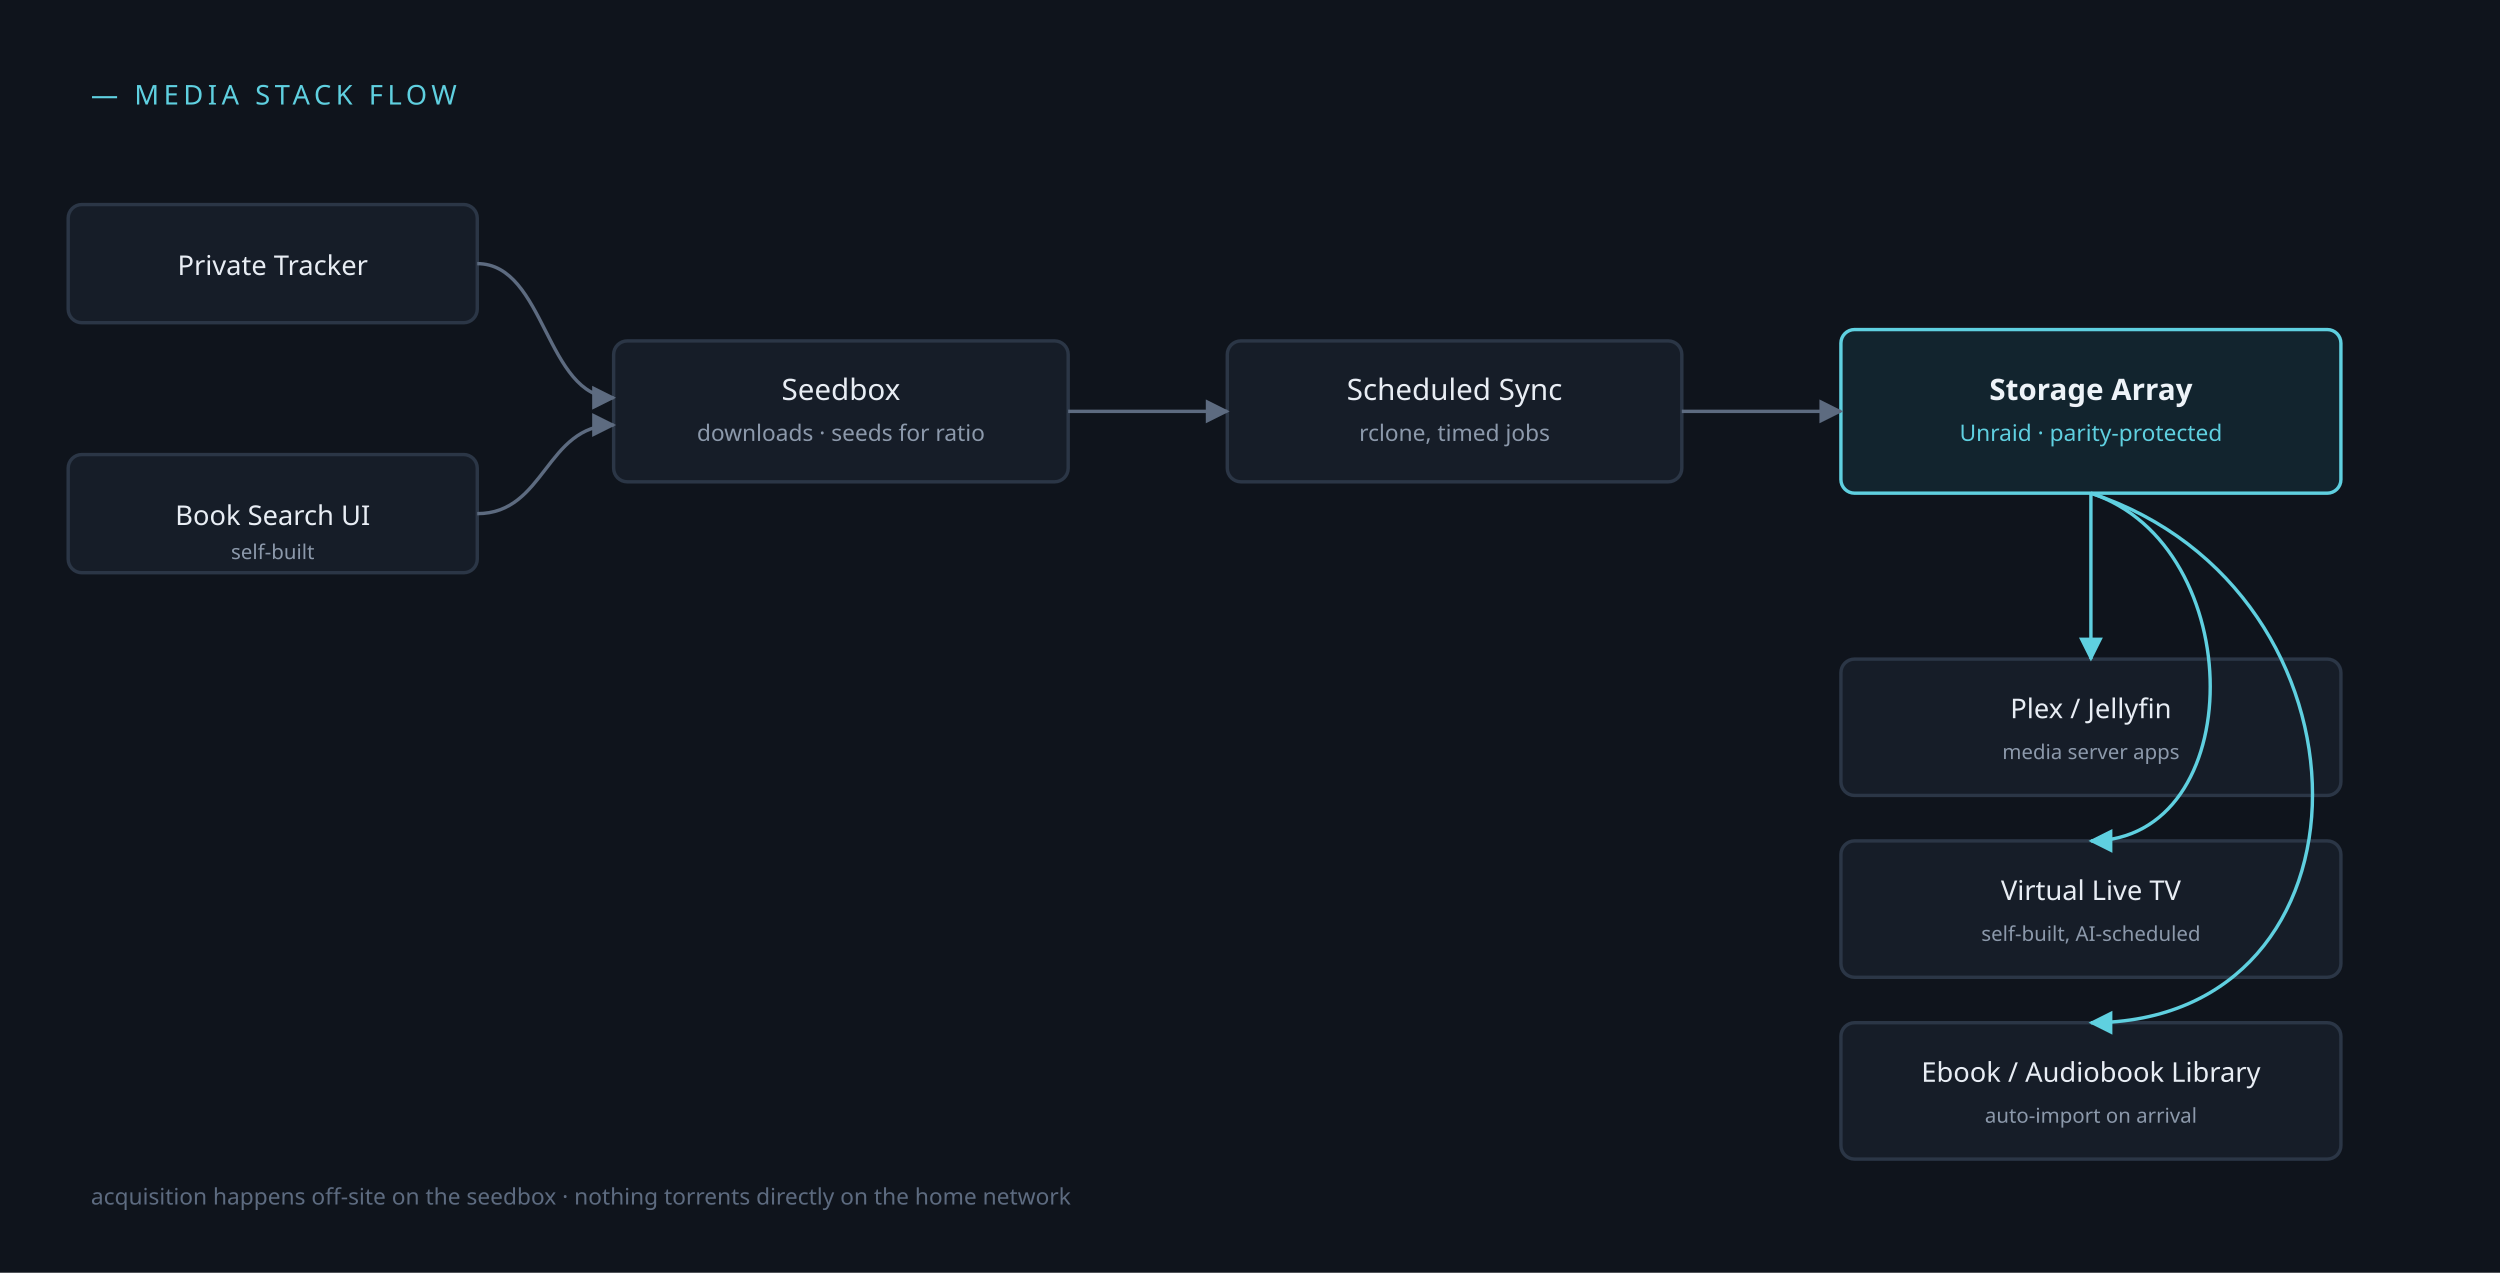
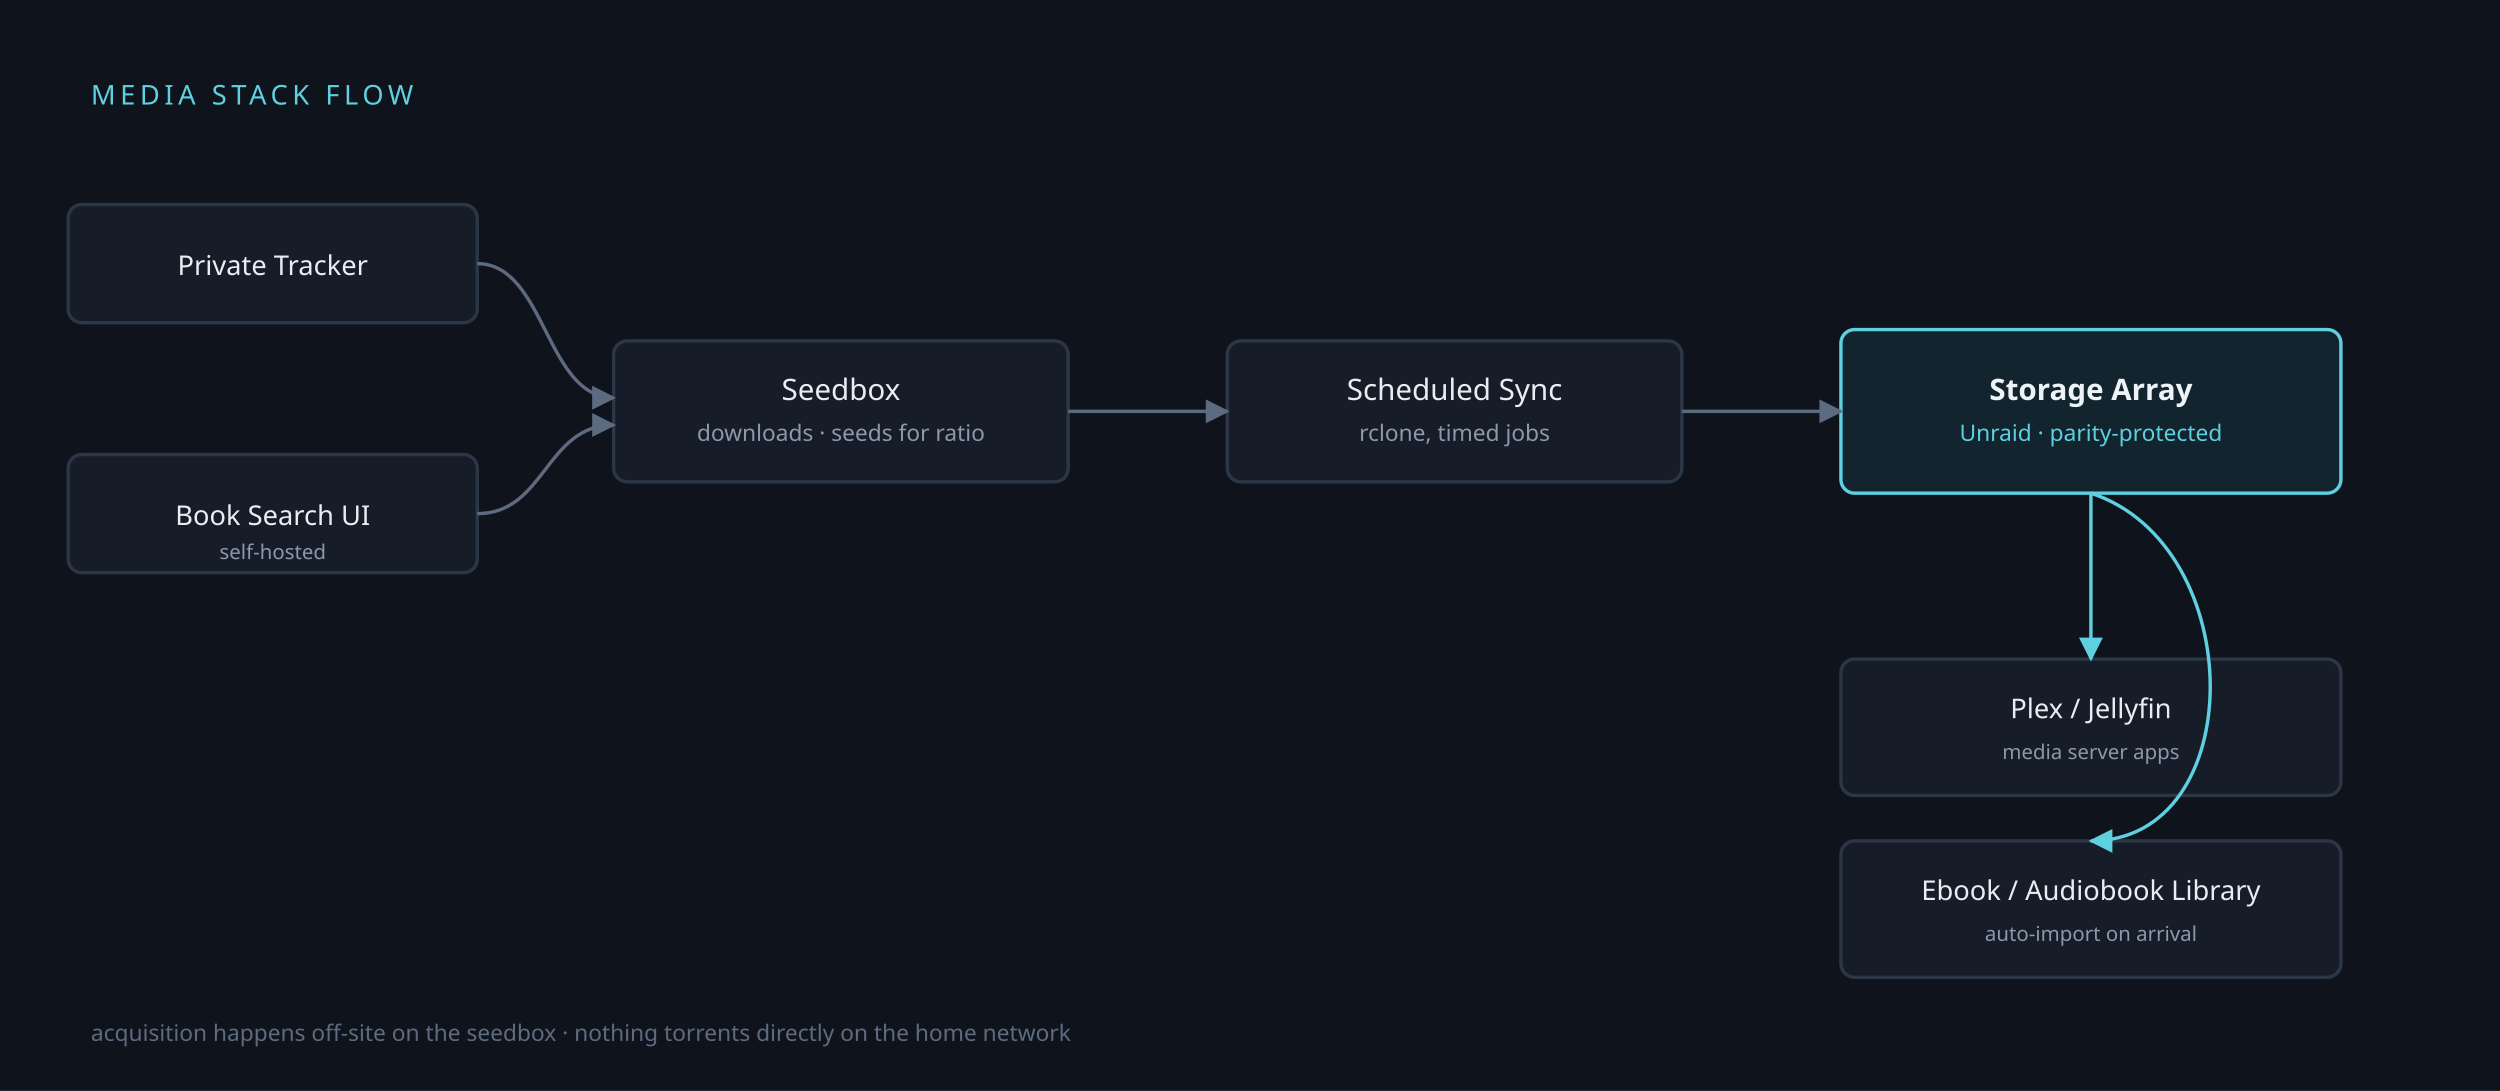
- <svg xmlns="http://www.w3.org/2000/svg" viewBox="0 0 1100 560" font-family="'Albert Sans', system-ui, sans-serif">
+ <svg xmlns="http://www.w3.org/2000/svg" viewBox="0 0 1100 480" font-family="'Albert Sans', system-ui, sans-serif">
  <defs>
    <marker id="arrow2" viewBox="0 0 10 10" refX="9" refY="5" markerWidth="7" markerHeight="7" orient="auto-start-reverse">
      <path d="M0,0 L10,5 L0,10 z" fill="#5d6b80" />
    </marker>
    <marker id="arrowGold2" viewBox="0 0 10 10" refX="9" refY="5" markerWidth="7" markerHeight="7" orient="auto-start-reverse">
      <path d="M0,0 L10,5 L0,10 z" fill="#5fd0e0" />
    </marker>
  </defs>
-   <rect width="1100" height="560" fill="#0f141c" />
-   <text x="40" y="46" fill="#5fd0e0" font-size="12" letter-spacing="2">— MEDIA STACK FLOW</text>
+   <rect width="1100" height="480" fill="#0f141c" />
+   <text x="40" y="46" fill="#5fd0e0" font-size="12" letter-spacing="2">MEDIA STACK FLOW</text>
  <text x="40" y="118" fill="#8c99ab" font-size="10" letter-spacing="1">VIDEO</text>
  <text x="40" y="228" fill="#8c99ab" font-size="10" letter-spacing="1">BOOKS</text>
  <rect x="30" y="90" width="180" height="52" rx="6" fill="#161d28" stroke="#2b3646" stroke-width="1.5" />
  <text x="120" y="121" text-anchor="middle" fill="#e8edf4" font-size="12">Private Tracker</text>
  <rect x="30" y="200" width="180" height="52" rx="6" fill="#161d28" stroke="#2b3646" stroke-width="1.5" />
  <text x="120" y="231" text-anchor="middle" fill="#e8edf4" font-size="12">Book Search UI</text>
-   <text x="120" y="246" text-anchor="middle" fill="#8c99ab" font-size="9">self-built</text>
+   <text x="120" y="246" text-anchor="middle" fill="#8c99ab" font-size="9">self-hosted</text>
  <rect x="270" y="150" width="200" height="62" rx="6" fill="#161d28" stroke="#2b3646" stroke-width="1.5" />
  <text x="370" y="176" text-anchor="middle" fill="#e8edf4" font-size="13">Seedbox</text>
  <text x="370" y="194" text-anchor="middle" fill="#8c99ab" font-size="10">downloads · seeds for ratio</text>
  <path d="M210,116 C240,116 240,175 270,175" fill="none" stroke="#5d6b80" stroke-width="1.5" marker-end="url(#arrow2)" />
  <path d="M210,226 C240,226 240,187 270,187" fill="none" stroke="#5d6b80" stroke-width="1.5" marker-end="url(#arrow2)" />
  <rect x="540" y="150" width="200" height="62" rx="6" fill="#161d28" stroke="#2b3646" stroke-width="1.5" />
  <text x="640" y="176" text-anchor="middle" fill="#e8edf4" font-size="13">Scheduled Sync</text>
  <text x="640" y="194" text-anchor="middle" fill="#8c99ab" font-size="10">rclone, timed jobs</text>
  <path d="M470,181 L540,181" fill="none" stroke="#5d6b80" stroke-width="1.5" marker-end="url(#arrow2)" />
  <rect x="810" y="145" width="220" height="72" rx="6" fill="#12242e" stroke="#5fd0e0" stroke-width="1.5" />
  <text x="920" y="176" text-anchor="middle" fill="#eef3f8" font-size="13" font-weight="600">Storage Array</text>
  <text x="920" y="194" text-anchor="middle" fill="#5fd0e0" font-size="10">Unraid · parity-protected</text>
  <path d="M740,181 L810,181" fill="none" stroke="#5d6b80" stroke-width="1.5" marker-end="url(#arrow2)" />
  <rect x="810" y="290" width="220" height="60" rx="6" fill="#161d28" stroke="#2b3646" stroke-width="1.5" />
  <text x="920" y="316" text-anchor="middle" fill="#e8edf4" font-size="12">Plex / Jellyfin</text>
  <text x="920" y="334" text-anchor="middle" fill="#8c99ab" font-size="9">media server apps</text>
  <rect x="810" y="370" width="220" height="60" rx="6" fill="#161d28" stroke="#2b3646" stroke-width="1.5" />
-   <text x="920" y="396" text-anchor="middle" fill="#e8edf4" font-size="12">Virtual Live TV</text>
-   <text x="920" y="414" text-anchor="middle" fill="#8c99ab" font-size="9">self-built, AI-scheduled</text>
-   <rect x="810" y="450" width="220" height="60" rx="6" fill="#161d28" stroke="#2b3646" stroke-width="1.5" />
-   <text x="920" y="476" text-anchor="middle" fill="#e8edf4" font-size="12">Ebook / Audiobook Library</text>
-   <text x="920" y="494" text-anchor="middle" fill="#8c99ab" font-size="9">auto-import on arrival</text>
+   <text x="920" y="396" text-anchor="middle" fill="#e8edf4" font-size="12">Ebook / Audiobook Library</text>
+   <text x="920" y="414" text-anchor="middle" fill="#8c99ab" font-size="9">auto-import on arrival</text>
  <path d="M920,217 C920,250 920,270 920,290" fill="none" stroke="#5fd0e0" stroke-width="1.5" marker-end="url(#arrowGold2)" />
  <path d="M920,217 C990,240 990,370 920,370" fill="none" stroke="#5fd0e0" stroke-width="1.5" marker-end="url(#arrowGold2)" />
-   <path d="M920,217 C1050,260 1050,450 920,450" fill="none" stroke="#5fd0e0" stroke-width="1.5" marker-end="url(#arrowGold2)" />
-   <text x="40" y="530" fill="#5d6b80" font-size="10">acquisition happens off-site on the seedbox · nothing torrents directly on the home network</text>
+   <text x="40" y="458" fill="#5d6b80" font-size="10">acquisition happens off-site on the seedbox · nothing torrents directly on the home network</text>
</svg>
